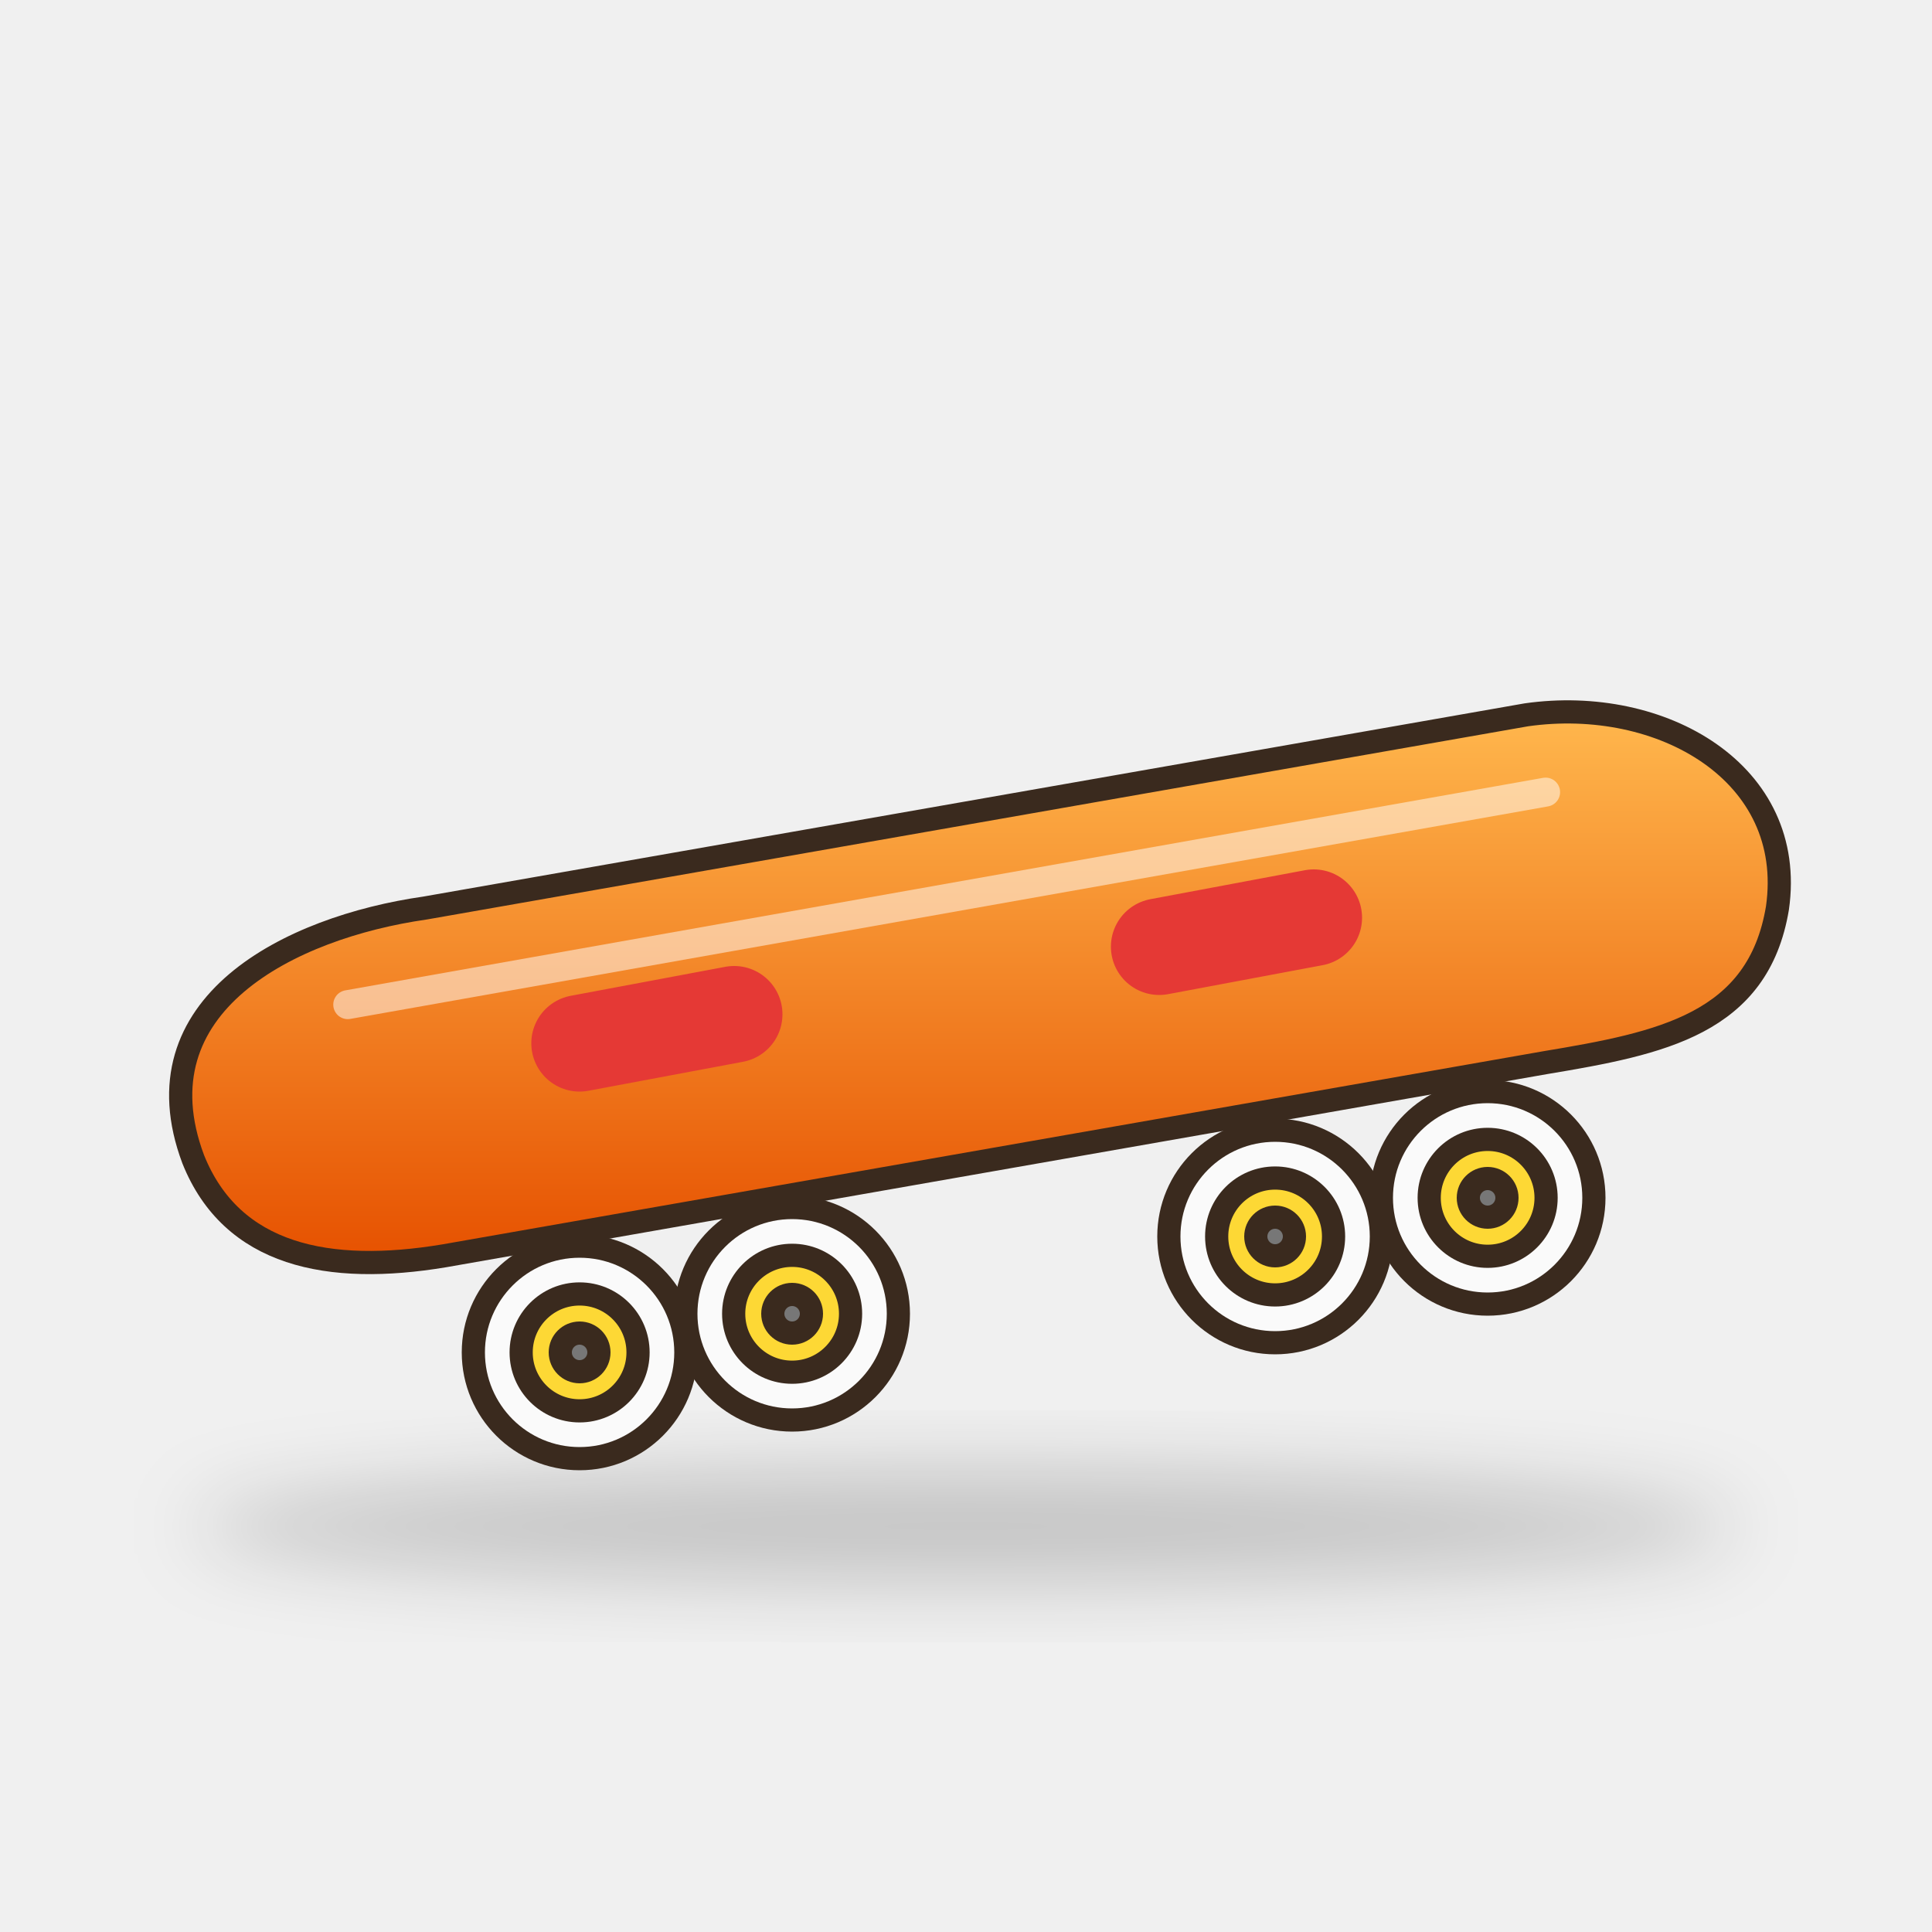
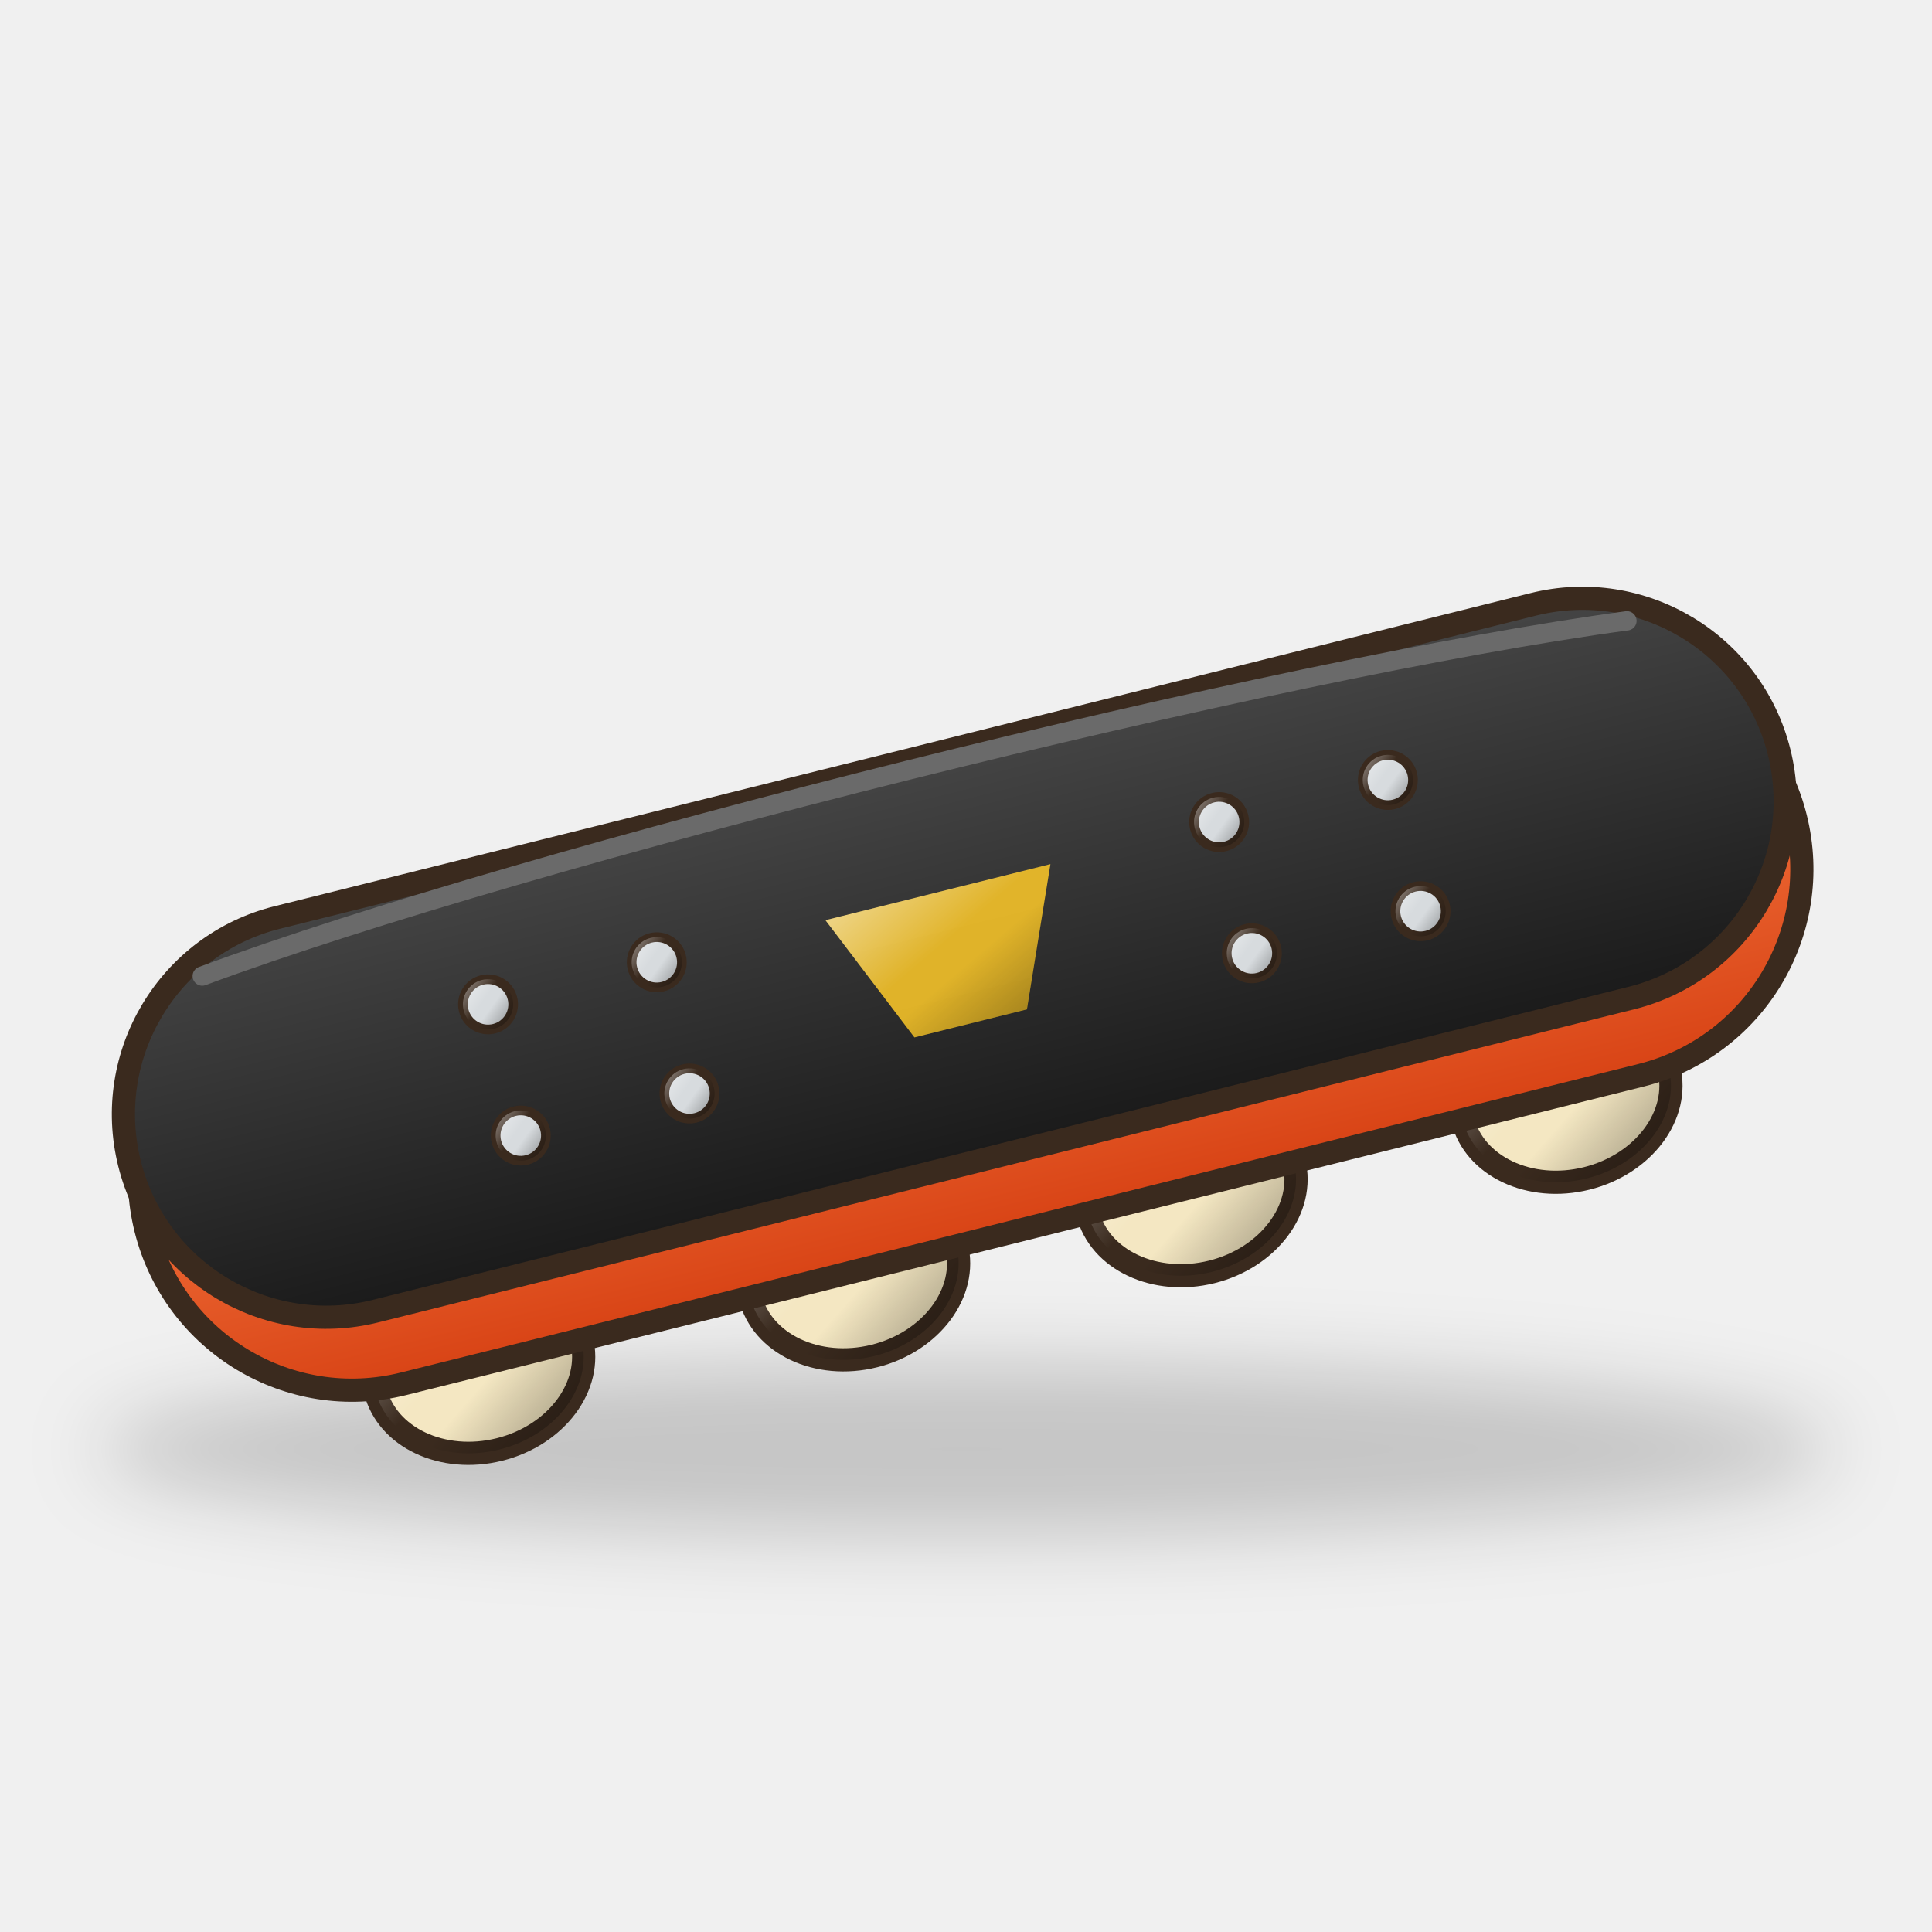
<svg xmlns="http://www.w3.org/2000/svg" width="200" height="200" viewBox="0 0 200 200" role="img" aria-label="Skateboard">
  <defs>
    <filter id="weich" x="-50%" y="-50%" width="200%" height="200%">
      <feGaussianBlur stdDeviation="4" />
    </filter>
-     <linearGradient id="sb" x1="0" y1="0" x2="0" y2="1">
-       <stop offset="0" stop-color="#ffb74d" />
-       <stop offset="1" stop-color="#e65100" />
+     <linearGradient id="licht" x1="0" y1="0" x2=".85" y2="1">
+       <stop offset="0" stop-color="#fff" stop-opacity=".5" />
+       <stop offset=".45" stop-color="#fff" stop-opacity="0" />
+       <stop offset=".6" stop-color="#000" stop-opacity="0" />
+       <stop offset="1" stop-color="#000" stop-opacity=".32" />
+     </linearGradient>
+     <linearGradient id="kn" x1="0" y1="0" x2="0" y2="1">
+       <stop offset="0" stop-color="#ff8a50" />
+       <stop offset="1" stop-color="#d84315" />
+     </linearGradient>
+     <linearGradient id="ac" x1="0" y1="0" x2="0" y2="1">
+       <stop offset="0" stop-color="#f3f5f6" />
+       <stop offset="0.5" stop-color="#a9b2b8" />
+       <stop offset="1" stop-color="#6e777e" />
+     </linearGradient>
+     <linearGradient id="gt" x1="0" y1="0" x2="0" y2="1">
+       <stop offset="0" stop-color="#454545" />
+       <stop offset="1" stop-color="#1a1a1a" />
    </linearGradient>
  </defs>
-   <ellipse cx="100" cy="158" rx="80" ry="6" fill="#000" opacity=".18" filter="url(#weich)" />
+   <ellipse cx="100" cy="150" rx="90" ry="9" fill="#000" opacity=".18" filter="url(#weich)" />
  <g stroke="#3a2a1e" stroke-width="2.4" stroke-linejoin="round" stroke-linecap="round">
-     <path d="M20 120 C 14 104, 30 96, 44 94 L158 74 C 172 72, 186 80, 184 94 C 182 106, 172 108, 160 110 L46 130 C 34 132, 24 130, 20 120 Z" fill="url(#sb)" />
-     <path d="M60 108 L76 105 M120 98 L136 95" stroke="#e53935" stroke-width="10" />
-     <circle cx="60" cy="140" r="11" fill="#fafafa" />
-     <circle cx="60" cy="140" r="6.05" fill="#fdd835" />
-     <circle cx="60" cy="140" r="2.0" fill="#777" />
-     <circle cx="82" cy="136" r="11" fill="#fafafa" />
-     <circle cx="82" cy="136" r="6.05" fill="#fdd835" />
-     <circle cx="82" cy="136" r="2.0" fill="#777" />
-     <circle cx="132" cy="128" r="11" fill="#fafafa" />
-     <circle cx="132" cy="128" r="6.05" fill="#fdd835" />
-     <circle cx="132" cy="128" r="2.0" fill="#777" />
-     <circle cx="154" cy="124" r="11" fill="#fafafa" />
-     <circle cx="154" cy="124" r="6.05" fill="#fdd835" />
-     <circle cx="154" cy="124" r="2.0" fill="#777" />
-     <path d="M36 104 L160 82" fill="none" stroke="#fff" stroke-width="3" opacity="0.5" />
+     <g transform="rotate(-14 100 104)">
+       <rect x="44" y="118" width="36" height="9" rx="3" fill="url(#ac)" />
+       <rect x="120" y="118" width="36" height="9" rx="3" fill="url(#ac)" />
+       <ellipse cx="42" cy="128" rx="11" ry="9" fill="#f4e7c2" />
+       <ellipse cx="42" cy="128" rx="11" ry="9" fill="url(#licht)" stroke="none" />
+       <ellipse cx="39" cy="126" rx="4" ry="3" fill="#fffaf0" stroke="none" />
+       <ellipse cx="39" cy="126" rx="4" ry="3" fill="url(#licht)" stroke="none" />
+       <ellipse cx="82" cy="128" rx="11" ry="9" fill="#f4e7c2" />
+       <ellipse cx="82" cy="128" rx="11" ry="9" fill="url(#licht)" stroke="none" />
+       <ellipse cx="79" cy="126" rx="4" ry="3" fill="#fffaf0" stroke="none" />
+       <ellipse cx="79" cy="126" rx="4" ry="3" fill="url(#licht)" stroke="none" />
+       <ellipse cx="118" cy="128" rx="11" ry="9" fill="#f4e7c2" />
+       <ellipse cx="118" cy="128" rx="11" ry="9" fill="url(#licht)" stroke="none" />
+       <ellipse cx="115" cy="126" rx="4" ry="3" fill="#fffaf0" stroke="none" />
+       <ellipse cx="115" cy="126" rx="4" ry="3" fill="url(#licht)" stroke="none" />
+       <ellipse cx="158" cy="128" rx="11" ry="9" fill="#f4e7c2" />
+       <ellipse cx="158" cy="128" rx="11" ry="9" fill="url(#licht)" stroke="none" />
+       <ellipse cx="155" cy="126" rx="4" ry="3" fill="#fffaf0" stroke="none" />
+       <ellipse cx="155" cy="126" rx="4" ry="3" fill="url(#licht)" stroke="none" />
+       <rect x="12" y="84" width="176" height="44" rx="22" fill="url(#kn)" />
+       <rect x="12" y="78" width="176" height="42" rx="21" fill="url(#gt)" />
+       <path d="M24 82 C 60 78, 140 78, 176 82" fill="none" stroke="#6a6a6a" stroke-width="2" />
+       <circle cx="52" cy="92" r="2.6" fill="#d7dbde" stroke-width="1" />
+       <circle cx="52" cy="92" r="2.6" fill="url(#licht)" stroke="none" />
+       <circle cx="70" cy="92" r="2.6" fill="#d7dbde" stroke-width="1" />
+       <circle cx="70" cy="92" r="2.6" fill="url(#licht)" stroke="none" />
+       <circle cx="52" cy="106" r="2.6" fill="#d7dbde" stroke-width="1" />
+       <circle cx="52" cy="106" r="2.6" fill="url(#licht)" stroke="none" />
+       <circle cx="70" cy="106" r="2.6" fill="#d7dbde" stroke-width="1" />
+       <circle cx="70" cy="106" r="2.6" fill="url(#licht)" stroke="none" />
+       <circle cx="130" cy="92" r="2.6" fill="#d7dbde" stroke-width="1" />
+       <circle cx="130" cy="92" r="2.6" fill="url(#licht)" stroke="none" />
+       <circle cx="148" cy="92" r="2.6" fill="#d7dbde" stroke-width="1" />
+       <circle cx="148" cy="92" r="2.6" fill="url(#licht)" stroke="none" />
+       <circle cx="130" cy="106" r="2.6" fill="#d7dbde" stroke-width="1" />
+       <circle cx="130" cy="106" r="2.6" fill="url(#licht)" stroke="none" />
+       <circle cx="148" cy="106" r="2.6" fill="#d7dbde" stroke-width="1" />
+       <circle cx="148" cy="106" r="2.6" fill="url(#licht)" stroke="none" />
+       <path d="M88 92 L112 92 L106 106 L94 106 Z" fill="#ffca28" stroke="none" opacity=".85" />
+       <path d="M88 92 L112 92 L106 106 L94 106 Z" fill="url(#licht)" opacity=".85" stroke="none" />
+     </g>
  </g>
</svg>
